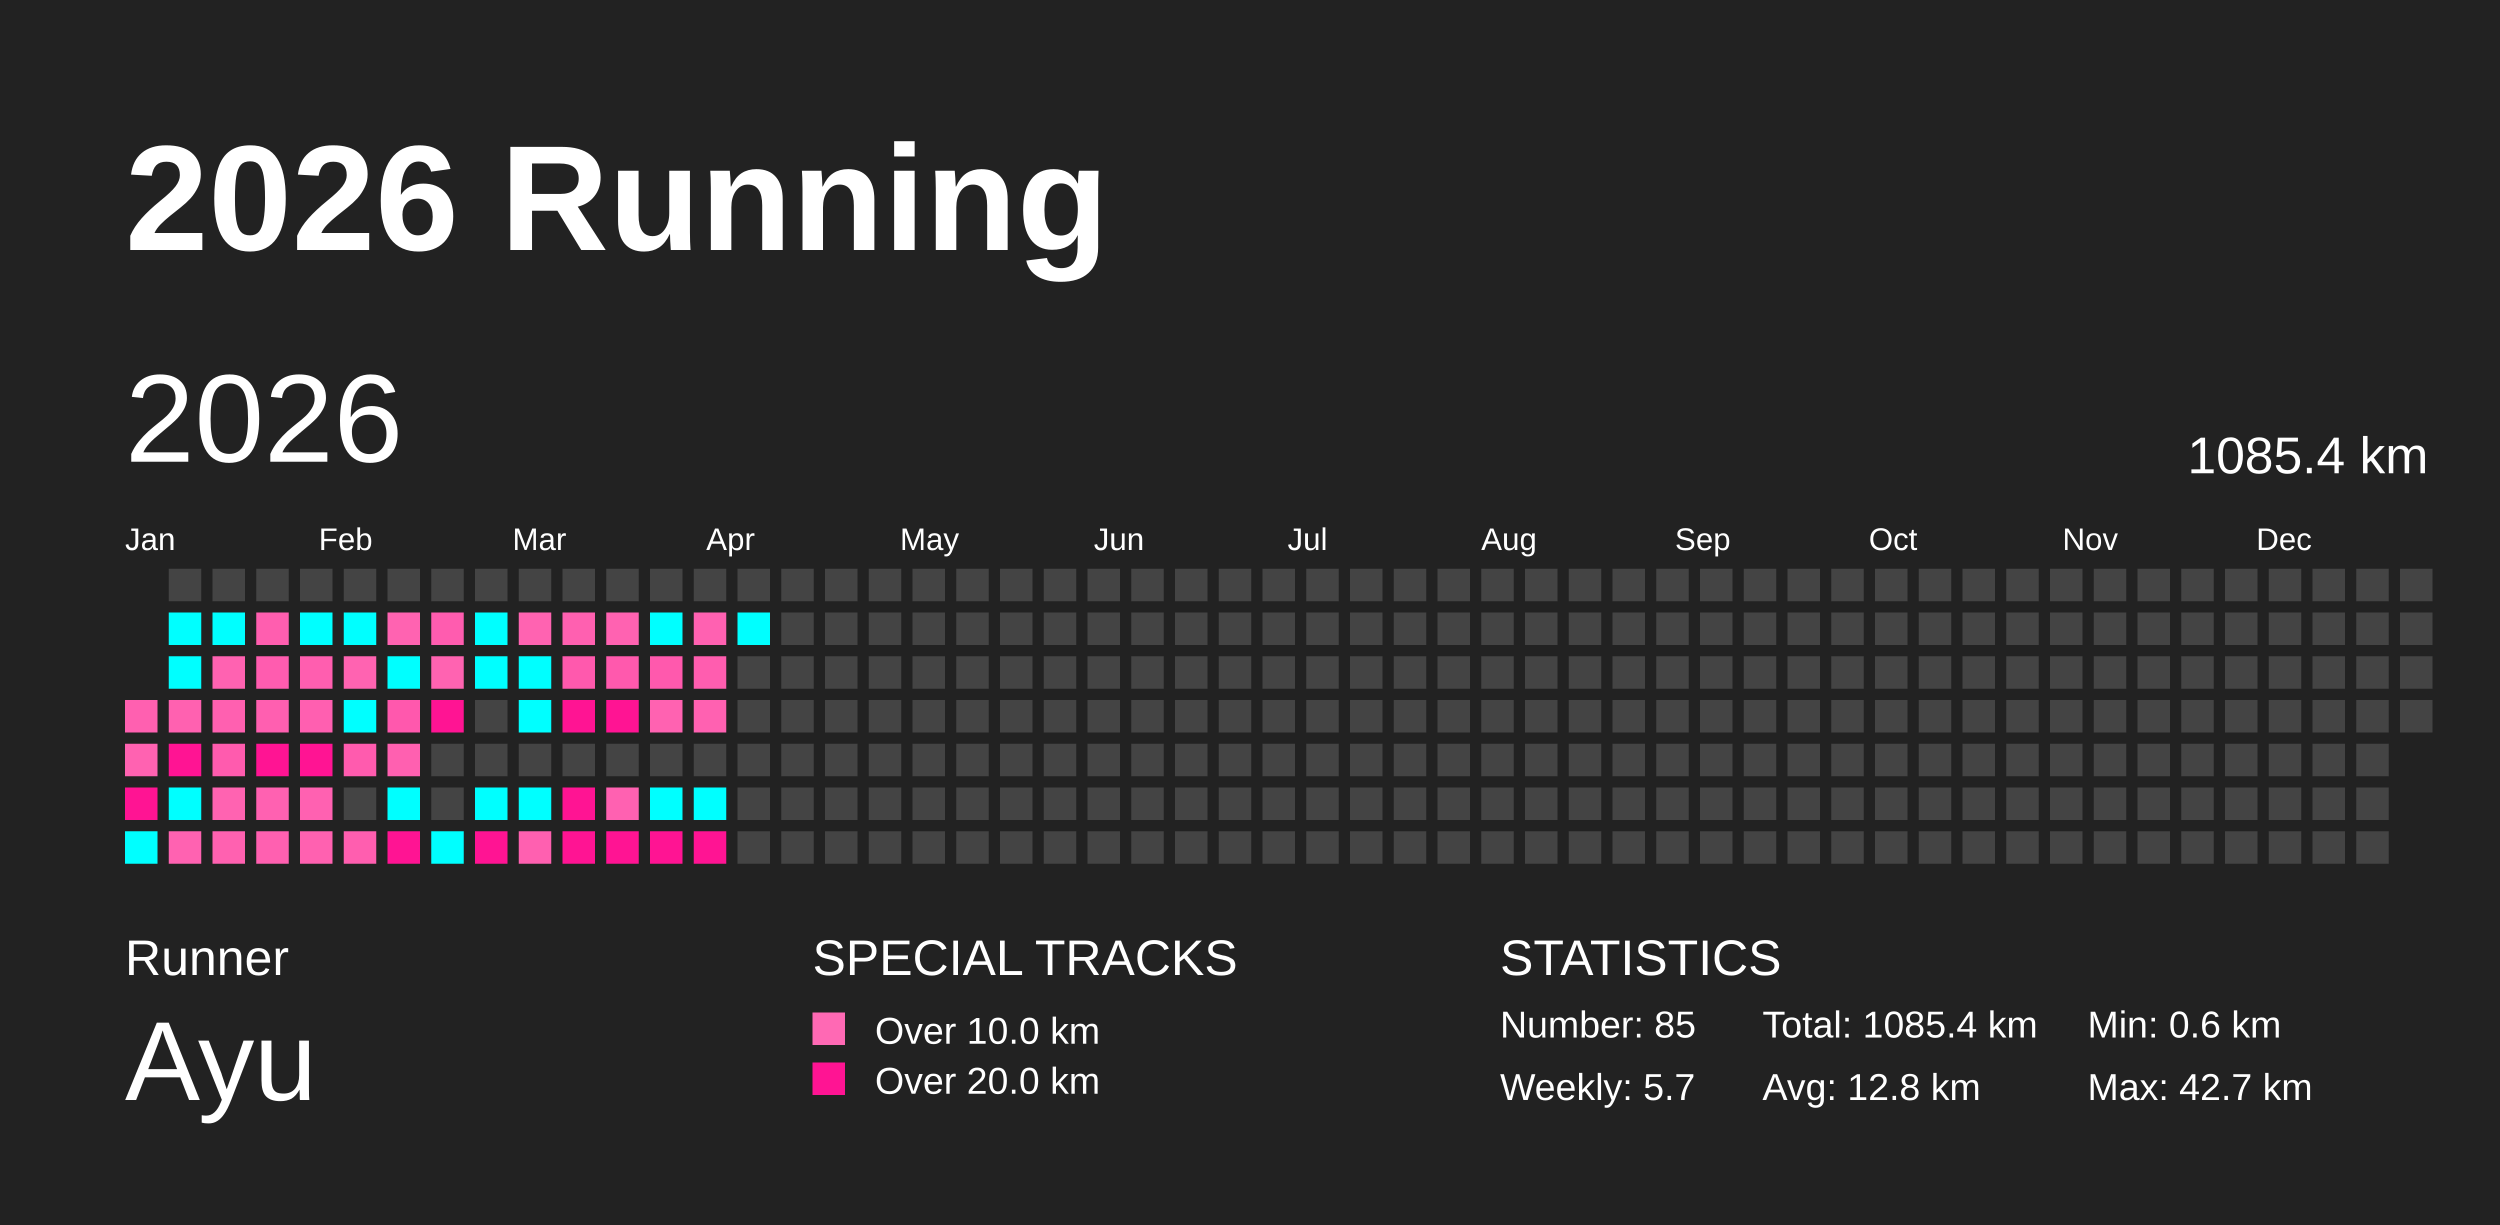
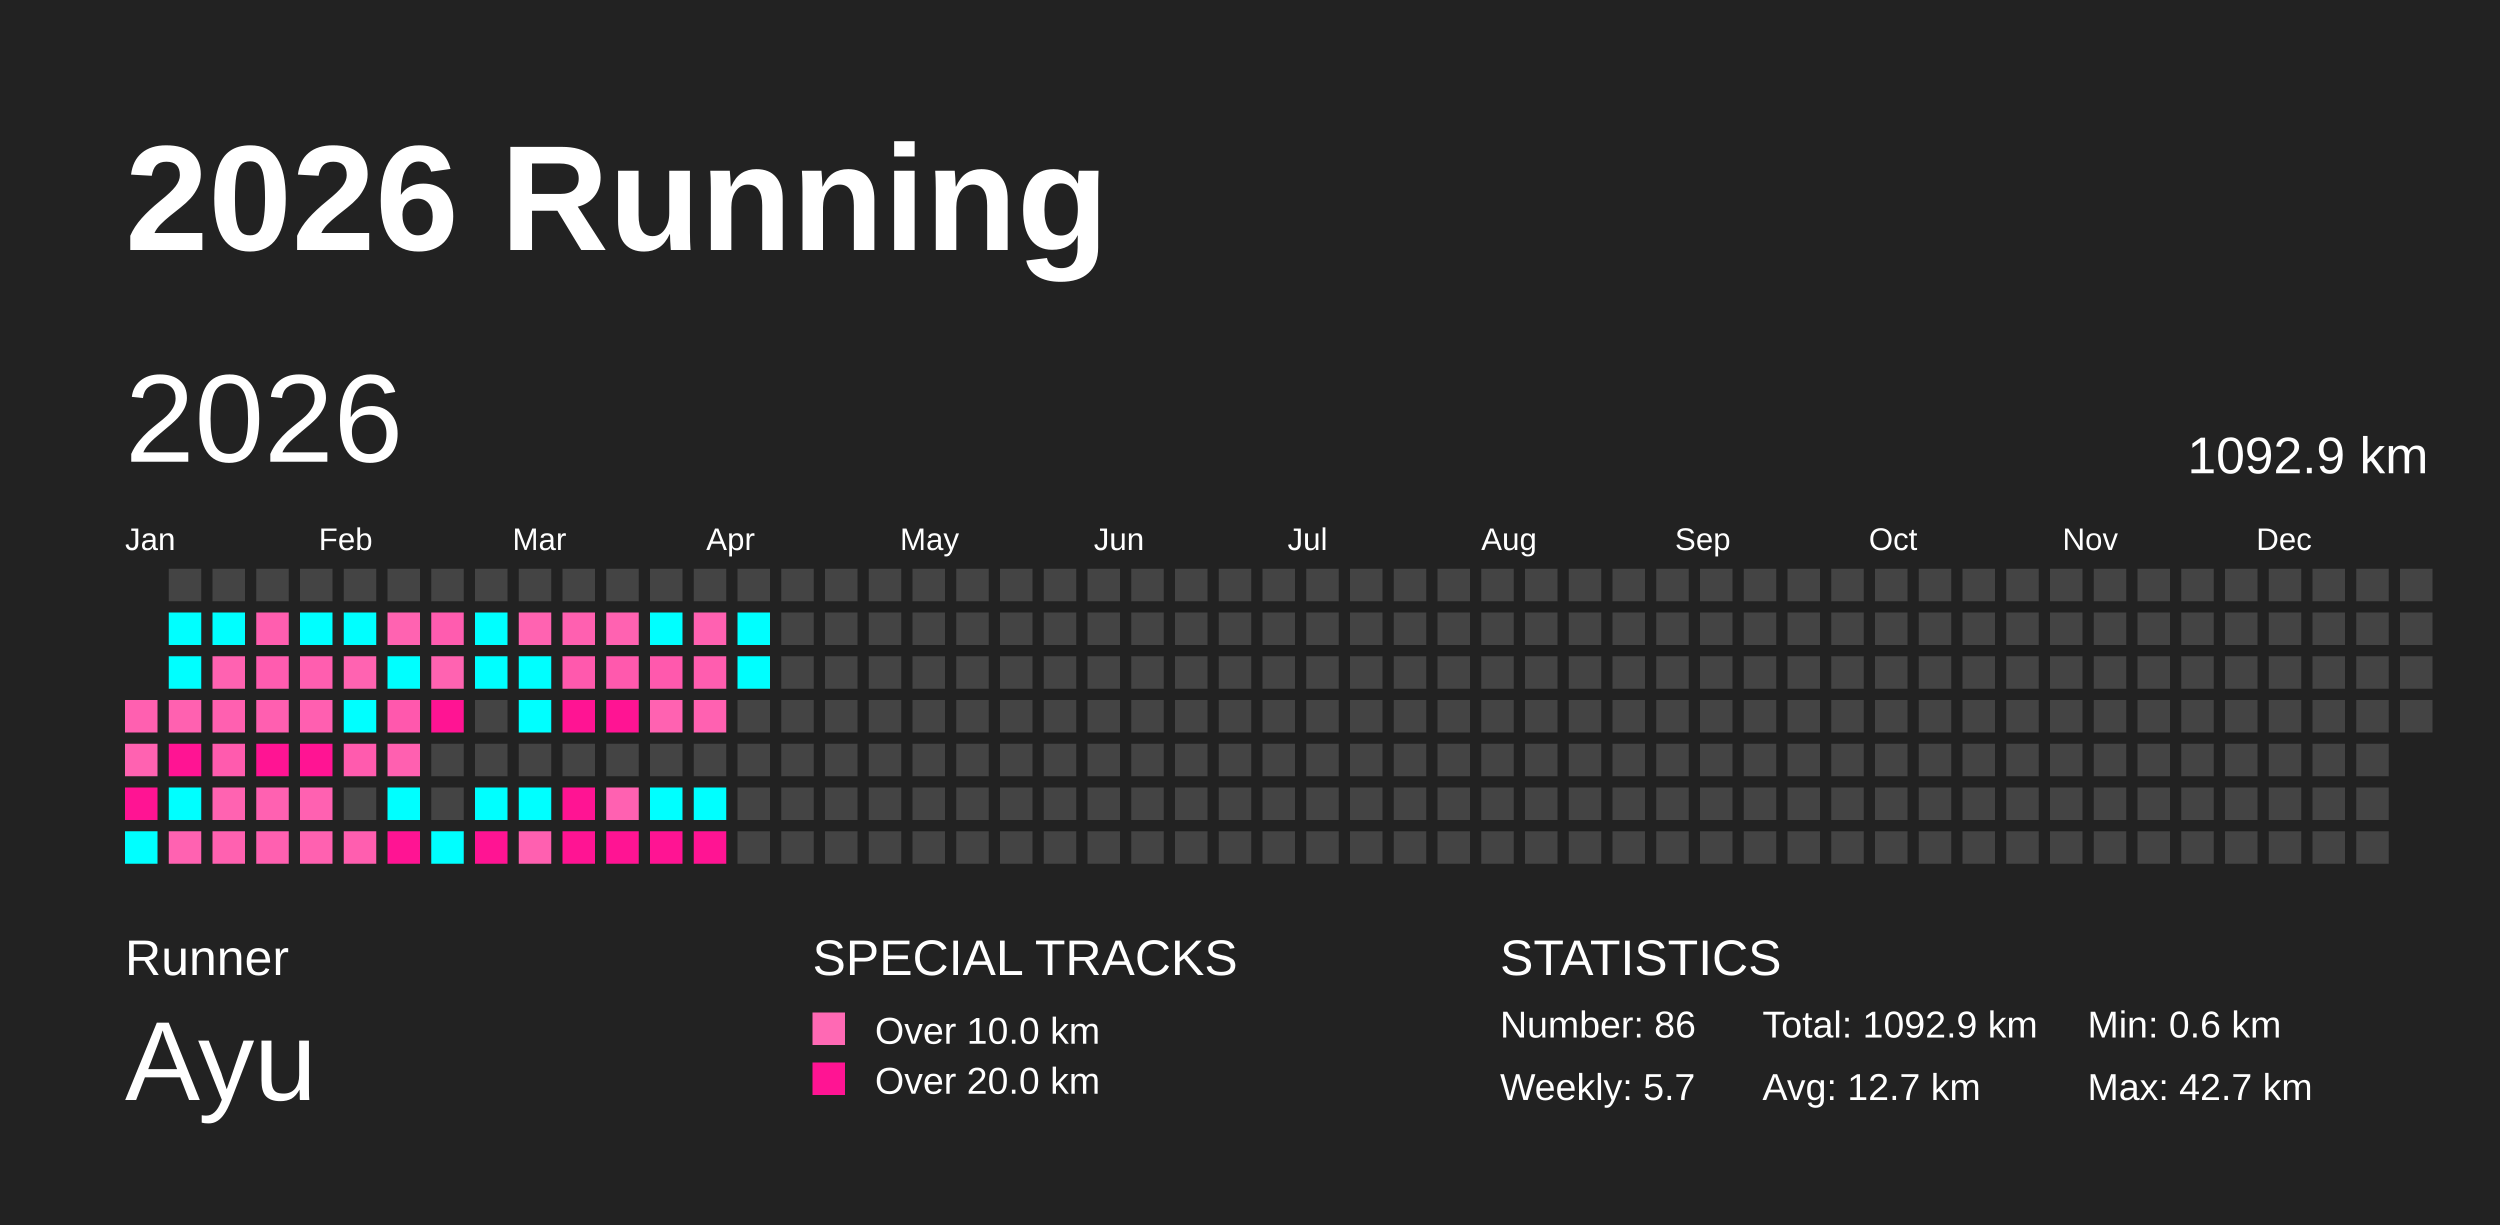
<svg xmlns="http://www.w3.org/2000/svg" baseProfile="full" height="98mm" version="1.1" viewBox="0,0,200,98" width="200mm">
  <defs />
  <rect fill="#222222" height="98" width="200" x="0" y="0" />
  <text fill="#FFFFFF" style="font-size:12px; font-family:Arial; font-weight:bold;" x="10" y="20">2026 Running</text>
  <text fill="#FFFFFF" style="font-size:4px; font-family:Arial" x="10" y="78">Runner</text>
  <text fill="#FFFFFF" style="font-size:9px; font-family:Arial" x="10" y="88">Ayu</text>
  <text fill="#FFFFFF" style="font-size:4px; font-family:Arial" x="65" y="78">SPECIAL TRACKS</text>
  <rect fill="#ff69b4" height="2.6" width="2.6" x="65" y="81" />
  <text fill="#FFFFFF" style="font-size:3px; font-family:Arial" x="70" y="83.5">Over 10.0 km</text>
  <rect fill="#ff1493" height="2.6" width="2.6" x="65" y="85" />
  <text fill="#FFFFFF" style="font-size:3px; font-family:Arial" x="70" y="87.5">Over 20.0 km</text>
  <text fill="#FFFFFF" style="font-size:4px; font-family:Arial" x="120" y="78">STATISTICS</text>
-   <text fill="#FFFFFF" style="font-size:3px; font-family:Arial" x="120" y="83">Number: 85</text>
+   <text fill="#FFFFFF" style="font-size:3px; font-family:Arial" x="120" y="83">Number: 86</text>
  <text fill="#FFFFFF" style="font-size:3px; font-family:Arial" x="120" y="88">Weekly: 5.7</text>
-   <text fill="#FFFFFF" style="font-size:3px; font-family:Arial" x="141" y="83">Total: 1085.4 km</text>
-   <text fill="#FFFFFF" style="font-size:3px; font-family:Arial" x="141" y="88">Avg: 12.8 km</text>
+   <text fill="#FFFFFF" style="font-size:3px; font-family:Arial" x="141" y="83">Total: 1092.9 km</text>
+   <text fill="#FFFFFF" style="font-size:3px; font-family:Arial" x="141" y="88">Avg: 12.7 km</text>
  <text fill="#FFFFFF" style="font-size:3px; font-family:Arial" x="167" y="83">Min: 0.6 km</text>
  <text fill="#FFFFFF" style="font-size:3px; font-family:Arial" x="167" y="88">Max: 42.7 km</text>
  <text dominant-baseline="hanging" fill="#FFFFFF" style="font-size:10.0px; font-family:Arial;" x="10" y="30">2026</text>
-   <text dominant-baseline="hanging" fill="#FFFFFF" style="font-size:4.125px; font-family:Arial;" x="175" y="35">1085.4 km</text>
+   <text dominant-baseline="hanging" fill="#FFFFFF" style="font-size:4.125px; font-family:Arial;" x="175" y="35">1092.9 km</text>
  <text fill="#FFFFFF" style="font-size:2.5px; font-family:Arial" x="10.0" y="44">Jan</text>
  <text fill="#FFFFFF" style="font-size:2.5px; font-family:Arial" x="25.5" y="44">Feb</text>
  <text fill="#FFFFFF" style="font-size:2.5px; font-family:Arial" x="41.0" y="44">Mar</text>
  <text fill="#FFFFFF" style="font-size:2.5px; font-family:Arial" x="56.5" y="44">Apr</text>
  <text fill="#FFFFFF" style="font-size:2.5px; font-family:Arial" x="72.0" y="44">May</text>
  <text fill="#FFFFFF" style="font-size:2.5px; font-family:Arial" x="87.5" y="44">Jun</text>
  <text fill="#FFFFFF" style="font-size:2.5px; font-family:Arial" x="103.0" y="44">Jul</text>
  <text fill="#FFFFFF" style="font-size:2.5px; font-family:Arial" x="118.5" y="44">Aug</text>
  <text fill="#FFFFFF" style="font-size:2.5px; font-family:Arial" x="134.0" y="44">Sep</text>
  <text fill="#FFFFFF" style="font-size:2.5px; font-family:Arial" x="149.5" y="44">Oct</text>
  <text fill="#FFFFFF" style="font-size:2.5px; font-family:Arial" x="165.0" y="44">Nov</text>
  <text fill="#FFFFFF" style="font-size:2.5px; font-family:Arial" x="180.5" y="44">Dec</text>
  <rect fill="#ff60b0" height="2.6" width="2.6" x="10.0" y="56.0" />
  <rect fill="#ff62b1" height="2.6" width="2.6" x="10.0" y="59.5" />
  <rect fill="#ff1493" height="2.6" width="2.6" x="10.0" y="63.0" />
  <rect fill="#00ffff" height="2.6" width="2.6" x="10.0" y="66.5" />
  <rect fill="#444444" height="2.6" width="2.6" x="13.5" y="45.5" />
  <rect fill="#00ffff" height="2.6" width="2.6" x="13.5" y="49.0" />
  <rect fill="#00ffff" height="2.6" width="2.6" x="13.5" y="52.5" />
  <rect fill="#ff61b0" height="2.6" width="2.6" x="13.5" y="56.0" />
  <rect fill="#ff1493" height="2.6" width="2.6" x="13.5" y="59.5" />
  <rect fill="#00ffff" height="2.6" width="2.6" x="13.5" y="63.0" />
  <rect fill="#ff62b1" height="2.6" width="2.6" x="13.5" y="66.5" />
  <rect fill="#444444" height="2.6" width="2.6" x="17.0" y="45.5" />
  <rect fill="#00ffff" height="2.6" width="2.6" x="17.0" y="49.0" />
  <rect fill="#ff62b1" height="2.6" width="2.6" x="17.0" y="52.5" />
  <rect fill="#ff60b0" height="2.6" width="2.6" x="17.0" y="56.0" />
  <rect fill="#ff5bae" height="2.6" width="2.6" x="17.0" y="59.5" />
  <rect fill="#ff63b1" height="2.6" width="2.6" x="17.0" y="63.0" />
  <rect fill="#ff61b0" height="2.6" width="2.6" x="17.0" y="66.5" />
  <rect fill="#444444" height="2.6" width="2.6" x="20.5" y="45.5" />
  <rect fill="#ff5eaf" height="2.6" width="2.6" x="20.5" y="49.0" />
  <rect fill="#ff5caf" height="2.6" width="2.6" x="20.5" y="52.5" />
  <rect fill="#ff5fb0" height="2.6" width="2.6" x="20.5" y="56.0" />
  <rect fill="#ff1493" height="2.6" width="2.6" x="20.5" y="59.5" />
  <rect fill="#ff61b1" height="2.6" width="2.6" x="20.5" y="63.0" />
  <rect fill="#ff60b0" height="2.6" width="2.6" x="20.5" y="66.5" />
  <rect fill="#444444" height="2.6" width="2.6" x="24.0" y="45.5" />
  <rect fill="#00ffff" height="2.6" width="2.6" x="24.0" y="49.0" />
  <rect fill="#ff5eaf" height="2.6" width="2.6" x="24.0" y="52.5" />
  <rect fill="#ff5fb0" height="2.6" width="2.6" x="24.0" y="56.0" />
  <rect fill="#ff1493" height="2.6" width="2.6" x="24.0" y="59.5" />
  <rect fill="#ff61b1" height="2.6" width="2.6" x="24.0" y="63.0" />
  <rect fill="#ff61b0" height="2.6" width="2.6" x="24.0" y="66.5" />
  <rect fill="#444444" height="2.6" width="2.6" x="27.5" y="45.5" />
  <rect fill="#00ffff" height="2.6" width="2.6" x="27.5" y="49.0" />
  <rect fill="#ff63b1" height="2.6" width="2.6" x="27.5" y="52.5" />
  <rect fill="#00ffff" height="2.6" width="2.6" x="27.5" y="56.0" />
  <rect fill="#ff5bae" height="2.6" width="2.6" x="27.5" y="59.5" />
  <rect fill="#444444" height="2.6" width="2.6" x="27.5" y="63.0" />
  <rect fill="#ff5eaf" height="2.6" width="2.6" x="27.5" y="66.5" />
  <rect fill="#444444" height="2.6" width="2.6" x="31.0" y="45.5" />
  <rect fill="#ff63b1" height="2.6" width="2.6" x="31.0" y="49.0" />
  <rect fill="#00ffff" height="2.6" width="2.6" x="31.0" y="52.5" />
  <rect fill="#ff58ad" height="2.6" width="2.6" x="31.0" y="56.0" />
  <rect fill="#ff60b0" height="2.6" width="2.6" x="31.0" y="59.5" />
  <rect fill="#00ffff" height="2.6" width="2.6" x="31.0" y="63.0" />
  <rect fill="#ff1493" height="2.6" width="2.6" x="31.0" y="66.5" />
  <rect fill="#444444" height="2.6" width="2.6" x="34.5" y="45.5" />
  <rect fill="#ff5caf" height="2.6" width="2.6" x="34.5" y="49.0" />
  <rect fill="#ff63b1" height="2.6" width="2.6" x="34.5" y="52.5" />
  <rect fill="#ff1493" height="2.6" width="2.6" x="34.5" y="56.0" />
  <rect fill="#444444" height="2.6" width="2.6" x="34.5" y="59.5" />
  <rect fill="#444444" height="2.6" width="2.6" x="34.5" y="63.0" />
  <rect fill="#00ffff" height="2.6" width="2.6" x="34.5" y="66.5" />
  <rect fill="#444444" height="2.6" width="2.6" x="38.0" y="45.5" />
  <rect fill="#00ffff" height="2.6" width="2.6" x="38.0" y="49.0" />
  <rect fill="#00ffff" height="2.6" width="2.6" x="38.0" y="52.5" />
  <rect fill="#444444" height="2.6" width="2.6" x="38.0" y="56.0" />
  <rect fill="#444444" height="2.6" width="2.6" x="38.0" y="59.5" />
  <rect fill="#00ffff" height="2.6" width="2.6" x="38.0" y="63.0" />
  <rect fill="#ff1493" height="2.6" width="2.6" x="38.0" y="66.5" />
  <rect fill="#444444" height="2.6" width="2.6" x="41.5" y="45.5" />
  <rect fill="#ff63b1" height="2.6" width="2.6" x="41.5" y="49.0" />
  <rect fill="#00ffff" height="2.6" width="2.6" x="41.5" y="52.5" />
  <rect fill="#00ffff" height="2.6" width="2.6" x="41.5" y="56.0" />
  <rect fill="#444444" height="2.6" width="2.6" x="41.5" y="59.5" />
  <rect fill="#00ffff" height="2.6" width="2.6" x="41.5" y="63.0" />
  <rect fill="#ff60b0" height="2.6" width="2.6" x="41.5" y="66.5" />
  <rect fill="#444444" height="2.6" width="2.6" x="45.0" y="45.5" />
  <rect fill="#ff60b0" height="2.6" width="2.6" x="45.0" y="49.0" />
  <rect fill="#ff59ad" height="2.6" width="2.6" x="45.0" y="52.5" />
  <rect fill="#ff1493" height="2.6" width="2.6" x="45.0" y="56.0" />
  <rect fill="#444444" height="2.6" width="2.6" x="45.0" y="59.5" />
  <rect fill="#ff1493" height="2.6" width="2.6" x="45.0" y="63.0" />
  <rect fill="#ff1493" height="2.6" width="2.6" x="45.0" y="66.5" />
  <rect fill="#444444" height="2.6" width="2.6" x="48.5" y="45.5" />
  <rect fill="#ff62b1" height="2.6" width="2.6" x="48.5" y="49.0" />
  <rect fill="#ff59ad" height="2.6" width="2.6" x="48.5" y="52.5" />
  <rect fill="#ff1493" height="2.6" width="2.6" x="48.5" y="56.0" />
  <rect fill="#444444" height="2.6" width="2.6" x="48.5" y="59.5" />
  <rect fill="#ff61b1" height="2.6" width="2.6" x="48.5" y="63.0" />
  <rect fill="#ff1493" height="2.6" width="2.6" x="48.5" y="66.5" />
  <rect fill="#444444" height="2.6" width="2.6" x="52.0" y="45.5" />
  <rect fill="#00ffff" height="2.6" width="2.6" x="52.0" y="49.0" />
  <rect fill="#ff59ad" height="2.6" width="2.6" x="52.0" y="52.5" />
  <rect fill="#ff62b1" height="2.6" width="2.6" x="52.0" y="56.0" />
  <rect fill="#444444" height="2.6" width="2.6" x="52.0" y="59.5" />
  <rect fill="#00ffff" height="2.6" width="2.6" x="52.0" y="63.0" />
  <rect fill="#ff1493" height="2.6" width="2.6" x="52.0" y="66.5" />
  <rect fill="#444444" height="2.6" width="2.6" x="55.5" y="45.5" />
  <rect fill="#ff61b1" height="2.6" width="2.6" x="55.5" y="49.0" />
  <rect fill="#ff5daf" height="2.6" width="2.6" x="55.5" y="52.5" />
  <rect fill="#ff61b1" height="2.6" width="2.6" x="55.5" y="56.0" />
  <rect fill="#444444" height="2.6" width="2.6" x="55.5" y="59.5" />
  <rect fill="#00ffff" height="2.6" width="2.6" x="55.5" y="63.0" />
  <rect fill="#ff1493" height="2.6" width="2.6" x="55.5" y="66.5" />
  <rect fill="#444444" height="2.6" width="2.6" x="59.0" y="45.5" />
  <rect fill="#00ffff" height="2.6" width="2.6" x="59.0" y="49.0" />
-   <rect fill="#444444" height="2.6" width="2.6" x="59.0" y="52.5" />
+   <rect fill="#00ffff" height="2.6" width="2.6" x="59.0" y="52.5" />
  <rect fill="#444444" height="2.6" width="2.6" x="59.0" y="56.0" />
  <rect fill="#444444" height="2.6" width="2.6" x="59.0" y="59.5" />
  <rect fill="#444444" height="2.6" width="2.6" x="59.0" y="63.0" />
  <rect fill="#444444" height="2.6" width="2.6" x="59.0" y="66.5" />
  <rect fill="#444444" height="2.6" width="2.6" x="62.5" y="45.5" />
  <rect fill="#444444" height="2.6" width="2.6" x="62.5" y="49.0" />
  <rect fill="#444444" height="2.6" width="2.6" x="62.5" y="52.5" />
  <rect fill="#444444" height="2.6" width="2.6" x="62.5" y="56.0" />
  <rect fill="#444444" height="2.6" width="2.6" x="62.5" y="59.5" />
  <rect fill="#444444" height="2.6" width="2.6" x="62.5" y="63.0" />
  <rect fill="#444444" height="2.6" width="2.6" x="62.5" y="66.5" />
  <rect fill="#444444" height="2.6" width="2.6" x="66.0" y="45.5" />
  <rect fill="#444444" height="2.6" width="2.6" x="66.0" y="49.0" />
  <rect fill="#444444" height="2.6" width="2.6" x="66.0" y="52.5" />
  <rect fill="#444444" height="2.6" width="2.6" x="66.0" y="56.0" />
  <rect fill="#444444" height="2.6" width="2.6" x="66.0" y="59.5" />
  <rect fill="#444444" height="2.6" width="2.6" x="66.0" y="63.0" />
  <rect fill="#444444" height="2.6" width="2.6" x="66.0" y="66.5" />
  <rect fill="#444444" height="2.6" width="2.6" x="69.5" y="45.5" />
  <rect fill="#444444" height="2.6" width="2.6" x="69.5" y="49.0" />
  <rect fill="#444444" height="2.6" width="2.6" x="69.5" y="52.5" />
  <rect fill="#444444" height="2.6" width="2.6" x="69.5" y="56.0" />
  <rect fill="#444444" height="2.6" width="2.6" x="69.5" y="59.5" />
  <rect fill="#444444" height="2.6" width="2.6" x="69.5" y="63.0" />
  <rect fill="#444444" height="2.6" width="2.6" x="69.5" y="66.5" />
  <rect fill="#444444" height="2.6" width="2.6" x="73.0" y="45.5" />
  <rect fill="#444444" height="2.6" width="2.6" x="73.0" y="49.0" />
  <rect fill="#444444" height="2.6" width="2.6" x="73.0" y="52.5" />
  <rect fill="#444444" height="2.6" width="2.6" x="73.0" y="56.0" />
  <rect fill="#444444" height="2.6" width="2.6" x="73.0" y="59.5" />
  <rect fill="#444444" height="2.6" width="2.6" x="73.0" y="63.0" />
  <rect fill="#444444" height="2.6" width="2.6" x="73.0" y="66.5" />
  <rect fill="#444444" height="2.6" width="2.6" x="76.5" y="45.5" />
  <rect fill="#444444" height="2.6" width="2.6" x="76.5" y="49.0" />
  <rect fill="#444444" height="2.6" width="2.6" x="76.5" y="52.5" />
  <rect fill="#444444" height="2.6" width="2.6" x="76.5" y="56.0" />
  <rect fill="#444444" height="2.6" width="2.6" x="76.5" y="59.5" />
  <rect fill="#444444" height="2.6" width="2.6" x="76.5" y="63.0" />
  <rect fill="#444444" height="2.6" width="2.6" x="76.5" y="66.5" />
  <rect fill="#444444" height="2.6" width="2.6" x="80.0" y="45.5" />
  <rect fill="#444444" height="2.6" width="2.6" x="80.0" y="49.0" />
  <rect fill="#444444" height="2.6" width="2.6" x="80.0" y="52.5" />
  <rect fill="#444444" height="2.6" width="2.6" x="80.0" y="56.0" />
  <rect fill="#444444" height="2.6" width="2.6" x="80.0" y="59.5" />
  <rect fill="#444444" height="2.6" width="2.6" x="80.0" y="63.0" />
  <rect fill="#444444" height="2.6" width="2.6" x="80.0" y="66.5" />
  <rect fill="#444444" height="2.6" width="2.6" x="83.5" y="45.5" />
  <rect fill="#444444" height="2.6" width="2.6" x="83.5" y="49.0" />
  <rect fill="#444444" height="2.6" width="2.6" x="83.5" y="52.5" />
  <rect fill="#444444" height="2.6" width="2.6" x="83.5" y="56.0" />
  <rect fill="#444444" height="2.6" width="2.6" x="83.5" y="59.5" />
  <rect fill="#444444" height="2.6" width="2.6" x="83.5" y="63.0" />
  <rect fill="#444444" height="2.6" width="2.6" x="83.5" y="66.5" />
  <rect fill="#444444" height="2.6" width="2.6" x="87.0" y="45.5" />
  <rect fill="#444444" height="2.6" width="2.6" x="87.0" y="49.0" />
  <rect fill="#444444" height="2.6" width="2.6" x="87.0" y="52.5" />
  <rect fill="#444444" height="2.6" width="2.6" x="87.0" y="56.0" />
  <rect fill="#444444" height="2.6" width="2.6" x="87.0" y="59.5" />
  <rect fill="#444444" height="2.6" width="2.6" x="87.0" y="63.0" />
  <rect fill="#444444" height="2.6" width="2.6" x="87.0" y="66.5" />
  <rect fill="#444444" height="2.6" width="2.6" x="90.5" y="45.5" />
  <rect fill="#444444" height="2.6" width="2.6" x="90.5" y="49.0" />
  <rect fill="#444444" height="2.6" width="2.6" x="90.5" y="52.5" />
  <rect fill="#444444" height="2.6" width="2.6" x="90.5" y="56.0" />
  <rect fill="#444444" height="2.6" width="2.6" x="90.5" y="59.5" />
  <rect fill="#444444" height="2.6" width="2.6" x="90.5" y="63.0" />
  <rect fill="#444444" height="2.6" width="2.6" x="90.5" y="66.5" />
  <rect fill="#444444" height="2.6" width="2.6" x="94.0" y="45.5" />
  <rect fill="#444444" height="2.6" width="2.6" x="94.0" y="49.0" />
  <rect fill="#444444" height="2.6" width="2.6" x="94.0" y="52.5" />
  <rect fill="#444444" height="2.6" width="2.6" x="94.0" y="56.0" />
  <rect fill="#444444" height="2.6" width="2.6" x="94.0" y="59.5" />
  <rect fill="#444444" height="2.6" width="2.6" x="94.0" y="63.0" />
  <rect fill="#444444" height="2.6" width="2.6" x="94.0" y="66.5" />
  <rect fill="#444444" height="2.6" width="2.6" x="97.5" y="45.5" />
  <rect fill="#444444" height="2.6" width="2.6" x="97.5" y="49.0" />
  <rect fill="#444444" height="2.6" width="2.6" x="97.5" y="52.5" />
  <rect fill="#444444" height="2.6" width="2.6" x="97.5" y="56.0" />
  <rect fill="#444444" height="2.6" width="2.6" x="97.5" y="59.5" />
  <rect fill="#444444" height="2.6" width="2.6" x="97.5" y="63.0" />
  <rect fill="#444444" height="2.6" width="2.6" x="97.5" y="66.5" />
  <rect fill="#444444" height="2.6" width="2.6" x="101.0" y="45.5" />
  <rect fill="#444444" height="2.6" width="2.6" x="101.0" y="49.0" />
  <rect fill="#444444" height="2.6" width="2.6" x="101.0" y="52.5" />
  <rect fill="#444444" height="2.6" width="2.6" x="101.0" y="56.0" />
  <rect fill="#444444" height="2.6" width="2.6" x="101.0" y="59.5" />
  <rect fill="#444444" height="2.6" width="2.6" x="101.0" y="63.0" />
  <rect fill="#444444" height="2.6" width="2.6" x="101.0" y="66.5" />
  <rect fill="#444444" height="2.6" width="2.6" x="104.5" y="45.5" />
  <rect fill="#444444" height="2.6" width="2.6" x="104.5" y="49.0" />
  <rect fill="#444444" height="2.6" width="2.6" x="104.5" y="52.5" />
  <rect fill="#444444" height="2.6" width="2.6" x="104.5" y="56.0" />
  <rect fill="#444444" height="2.6" width="2.6" x="104.5" y="59.5" />
  <rect fill="#444444" height="2.6" width="2.6" x="104.5" y="63.0" />
  <rect fill="#444444" height="2.6" width="2.6" x="104.5" y="66.5" />
  <rect fill="#444444" height="2.6" width="2.6" x="108.0" y="45.5" />
  <rect fill="#444444" height="2.6" width="2.6" x="108.0" y="49.0" />
  <rect fill="#444444" height="2.6" width="2.6" x="108.0" y="52.5" />
  <rect fill="#444444" height="2.6" width="2.6" x="108.0" y="56.0" />
  <rect fill="#444444" height="2.6" width="2.6" x="108.0" y="59.5" />
  <rect fill="#444444" height="2.6" width="2.6" x="108.0" y="63.0" />
  <rect fill="#444444" height="2.6" width="2.6" x="108.0" y="66.5" />
  <rect fill="#444444" height="2.6" width="2.6" x="111.5" y="45.5" />
  <rect fill="#444444" height="2.6" width="2.6" x="111.5" y="49.0" />
  <rect fill="#444444" height="2.6" width="2.6" x="111.5" y="52.5" />
  <rect fill="#444444" height="2.6" width="2.6" x="111.5" y="56.0" />
  <rect fill="#444444" height="2.6" width="2.6" x="111.5" y="59.5" />
  <rect fill="#444444" height="2.6" width="2.6" x="111.5" y="63.0" />
  <rect fill="#444444" height="2.6" width="2.6" x="111.5" y="66.5" />
  <rect fill="#444444" height="2.6" width="2.6" x="115.0" y="45.5" />
  <rect fill="#444444" height="2.6" width="2.6" x="115.0" y="49.0" />
  <rect fill="#444444" height="2.6" width="2.6" x="115.0" y="52.5" />
  <rect fill="#444444" height="2.6" width="2.6" x="115.0" y="56.0" />
  <rect fill="#444444" height="2.6" width="2.6" x="115.0" y="59.5" />
  <rect fill="#444444" height="2.6" width="2.6" x="115.0" y="63.0" />
  <rect fill="#444444" height="2.6" width="2.6" x="115.0" y="66.5" />
  <rect fill="#444444" height="2.6" width="2.6" x="118.5" y="45.5" />
  <rect fill="#444444" height="2.6" width="2.6" x="118.5" y="49.0" />
  <rect fill="#444444" height="2.6" width="2.6" x="118.5" y="52.5" />
  <rect fill="#444444" height="2.6" width="2.6" x="118.5" y="56.0" />
  <rect fill="#444444" height="2.6" width="2.6" x="118.5" y="59.5" />
  <rect fill="#444444" height="2.6" width="2.6" x="118.5" y="63.0" />
  <rect fill="#444444" height="2.6" width="2.6" x="118.5" y="66.5" />
  <rect fill="#444444" height="2.6" width="2.6" x="122.0" y="45.5" />
  <rect fill="#444444" height="2.6" width="2.6" x="122.0" y="49.0" />
  <rect fill="#444444" height="2.6" width="2.6" x="122.0" y="52.5" />
  <rect fill="#444444" height="2.6" width="2.6" x="122.0" y="56.0" />
  <rect fill="#444444" height="2.6" width="2.6" x="122.0" y="59.5" />
  <rect fill="#444444" height="2.6" width="2.6" x="122.0" y="63.0" />
  <rect fill="#444444" height="2.6" width="2.6" x="122.0" y="66.5" />
  <rect fill="#444444" height="2.6" width="2.6" x="125.5" y="45.5" />
  <rect fill="#444444" height="2.6" width="2.6" x="125.5" y="49.0" />
  <rect fill="#444444" height="2.6" width="2.6" x="125.5" y="52.5" />
  <rect fill="#444444" height="2.6" width="2.6" x="125.5" y="56.0" />
  <rect fill="#444444" height="2.6" width="2.6" x="125.5" y="59.5" />
  <rect fill="#444444" height="2.6" width="2.6" x="125.5" y="63.0" />
  <rect fill="#444444" height="2.6" width="2.6" x="125.5" y="66.5" />
  <rect fill="#444444" height="2.6" width="2.6" x="129.0" y="45.5" />
  <rect fill="#444444" height="2.6" width="2.6" x="129.0" y="49.0" />
  <rect fill="#444444" height="2.6" width="2.6" x="129.0" y="52.5" />
  <rect fill="#444444" height="2.6" width="2.6" x="129.0" y="56.0" />
  <rect fill="#444444" height="2.6" width="2.6" x="129.0" y="59.5" />
  <rect fill="#444444" height="2.6" width="2.6" x="129.0" y="63.0" />
  <rect fill="#444444" height="2.6" width="2.6" x="129.0" y="66.5" />
  <rect fill="#444444" height="2.6" width="2.6" x="132.5" y="45.5" />
  <rect fill="#444444" height="2.6" width="2.6" x="132.5" y="49.0" />
  <rect fill="#444444" height="2.6" width="2.6" x="132.5" y="52.5" />
  <rect fill="#444444" height="2.6" width="2.6" x="132.5" y="56.0" />
  <rect fill="#444444" height="2.6" width="2.6" x="132.5" y="59.5" />
  <rect fill="#444444" height="2.6" width="2.6" x="132.5" y="63.0" />
  <rect fill="#444444" height="2.6" width="2.6" x="132.5" y="66.5" />
  <rect fill="#444444" height="2.6" width="2.6" x="136.0" y="45.5" />
  <rect fill="#444444" height="2.6" width="2.6" x="136.0" y="49.0" />
  <rect fill="#444444" height="2.6" width="2.6" x="136.0" y="52.5" />
  <rect fill="#444444" height="2.6" width="2.6" x="136.0" y="56.0" />
  <rect fill="#444444" height="2.6" width="2.6" x="136.0" y="59.5" />
  <rect fill="#444444" height="2.6" width="2.6" x="136.0" y="63.0" />
  <rect fill="#444444" height="2.6" width="2.6" x="136.0" y="66.5" />
  <rect fill="#444444" height="2.6" width="2.6" x="139.5" y="45.5" />
  <rect fill="#444444" height="2.6" width="2.6" x="139.5" y="49.0" />
  <rect fill="#444444" height="2.6" width="2.6" x="139.5" y="52.5" />
  <rect fill="#444444" height="2.6" width="2.6" x="139.5" y="56.0" />
  <rect fill="#444444" height="2.6" width="2.6" x="139.5" y="59.5" />
  <rect fill="#444444" height="2.6" width="2.6" x="139.5" y="63.0" />
  <rect fill="#444444" height="2.6" width="2.6" x="139.5" y="66.5" />
  <rect fill="#444444" height="2.6" width="2.6" x="143.0" y="45.5" />
  <rect fill="#444444" height="2.6" width="2.6" x="143.0" y="49.0" />
  <rect fill="#444444" height="2.6" width="2.6" x="143.0" y="52.5" />
  <rect fill="#444444" height="2.6" width="2.6" x="143.0" y="56.0" />
  <rect fill="#444444" height="2.6" width="2.6" x="143.0" y="59.5" />
  <rect fill="#444444" height="2.6" width="2.6" x="143.0" y="63.0" />
  <rect fill="#444444" height="2.6" width="2.6" x="143.0" y="66.5" />
  <rect fill="#444444" height="2.6" width="2.6" x="146.5" y="45.5" />
  <rect fill="#444444" height="2.6" width="2.6" x="146.5" y="49.0" />
  <rect fill="#444444" height="2.6" width="2.6" x="146.5" y="52.5" />
  <rect fill="#444444" height="2.6" width="2.6" x="146.5" y="56.0" />
  <rect fill="#444444" height="2.6" width="2.6" x="146.5" y="59.5" />
  <rect fill="#444444" height="2.6" width="2.6" x="146.5" y="63.0" />
  <rect fill="#444444" height="2.6" width="2.6" x="146.5" y="66.5" />
  <rect fill="#444444" height="2.6" width="2.6" x="150.0" y="45.5" />
  <rect fill="#444444" height="2.6" width="2.6" x="150.0" y="49.0" />
  <rect fill="#444444" height="2.6" width="2.6" x="150.0" y="52.5" />
  <rect fill="#444444" height="2.6" width="2.6" x="150.0" y="56.0" />
  <rect fill="#444444" height="2.6" width="2.6" x="150.0" y="59.5" />
  <rect fill="#444444" height="2.6" width="2.6" x="150.0" y="63.0" />
  <rect fill="#444444" height="2.6" width="2.6" x="150.0" y="66.5" />
  <rect fill="#444444" height="2.6" width="2.6" x="153.5" y="45.5" />
  <rect fill="#444444" height="2.6" width="2.6" x="153.5" y="49.0" />
  <rect fill="#444444" height="2.6" width="2.6" x="153.5" y="52.5" />
  <rect fill="#444444" height="2.6" width="2.6" x="153.5" y="56.0" />
  <rect fill="#444444" height="2.6" width="2.6" x="153.5" y="59.5" />
  <rect fill="#444444" height="2.6" width="2.6" x="153.5" y="63.0" />
  <rect fill="#444444" height="2.6" width="2.6" x="153.5" y="66.5" />
  <rect fill="#444444" height="2.6" width="2.6" x="157.0" y="45.5" />
  <rect fill="#444444" height="2.6" width="2.6" x="157.0" y="49.0" />
  <rect fill="#444444" height="2.6" width="2.6" x="157.0" y="52.5" />
  <rect fill="#444444" height="2.6" width="2.6" x="157.0" y="56.0" />
  <rect fill="#444444" height="2.6" width="2.6" x="157.0" y="59.5" />
  <rect fill="#444444" height="2.6" width="2.6" x="157.0" y="63.0" />
  <rect fill="#444444" height="2.6" width="2.6" x="157.0" y="66.5" />
  <rect fill="#444444" height="2.6" width="2.6" x="160.5" y="45.5" />
  <rect fill="#444444" height="2.6" width="2.6" x="160.5" y="49.0" />
  <rect fill="#444444" height="2.6" width="2.6" x="160.5" y="52.5" />
  <rect fill="#444444" height="2.6" width="2.6" x="160.5" y="56.0" />
  <rect fill="#444444" height="2.6" width="2.6" x="160.5" y="59.5" />
  <rect fill="#444444" height="2.6" width="2.6" x="160.5" y="63.0" />
  <rect fill="#444444" height="2.6" width="2.6" x="160.5" y="66.5" />
  <rect fill="#444444" height="2.6" width="2.6" x="164.0" y="45.5" />
  <rect fill="#444444" height="2.6" width="2.6" x="164.0" y="49.0" />
  <rect fill="#444444" height="2.6" width="2.6" x="164.0" y="52.5" />
  <rect fill="#444444" height="2.6" width="2.6" x="164.0" y="56.0" />
  <rect fill="#444444" height="2.6" width="2.6" x="164.0" y="59.5" />
  <rect fill="#444444" height="2.6" width="2.6" x="164.0" y="63.0" />
  <rect fill="#444444" height="2.6" width="2.6" x="164.0" y="66.5" />
  <rect fill="#444444" height="2.6" width="2.6" x="167.5" y="45.5" />
  <rect fill="#444444" height="2.6" width="2.6" x="167.5" y="49.0" />
  <rect fill="#444444" height="2.6" width="2.6" x="167.5" y="52.5" />
  <rect fill="#444444" height="2.6" width="2.6" x="167.5" y="56.0" />
  <rect fill="#444444" height="2.6" width="2.6" x="167.5" y="59.5" />
  <rect fill="#444444" height="2.6" width="2.6" x="167.5" y="63.0" />
  <rect fill="#444444" height="2.6" width="2.6" x="167.5" y="66.5" />
  <rect fill="#444444" height="2.6" width="2.6" x="171.0" y="45.5" />
  <rect fill="#444444" height="2.6" width="2.6" x="171.0" y="49.0" />
  <rect fill="#444444" height="2.6" width="2.6" x="171.0" y="52.5" />
  <rect fill="#444444" height="2.6" width="2.6" x="171.0" y="56.0" />
  <rect fill="#444444" height="2.6" width="2.6" x="171.0" y="59.5" />
  <rect fill="#444444" height="2.6" width="2.6" x="171.0" y="63.0" />
  <rect fill="#444444" height="2.6" width="2.6" x="171.0" y="66.5" />
  <rect fill="#444444" height="2.6" width="2.6" x="174.5" y="45.5" />
  <rect fill="#444444" height="2.6" width="2.6" x="174.5" y="49.0" />
  <rect fill="#444444" height="2.6" width="2.6" x="174.5" y="52.5" />
  <rect fill="#444444" height="2.6" width="2.6" x="174.5" y="56.0" />
  <rect fill="#444444" height="2.6" width="2.6" x="174.5" y="59.5" />
  <rect fill="#444444" height="2.6" width="2.6" x="174.5" y="63.0" />
  <rect fill="#444444" height="2.6" width="2.6" x="174.5" y="66.5" />
  <rect fill="#444444" height="2.6" width="2.6" x="178.0" y="45.5" />
  <rect fill="#444444" height="2.6" width="2.6" x="178.0" y="49.0" />
  <rect fill="#444444" height="2.6" width="2.6" x="178.0" y="52.5" />
  <rect fill="#444444" height="2.6" width="2.6" x="178.0" y="56.0" />
  <rect fill="#444444" height="2.6" width="2.6" x="178.0" y="59.5" />
  <rect fill="#444444" height="2.6" width="2.6" x="178.0" y="63.0" />
  <rect fill="#444444" height="2.6" width="2.6" x="178.0" y="66.5" />
  <rect fill="#444444" height="2.6" width="2.6" x="181.5" y="45.5" />
  <rect fill="#444444" height="2.6" width="2.6" x="181.5" y="49.0" />
  <rect fill="#444444" height="2.6" width="2.6" x="181.5" y="52.5" />
  <rect fill="#444444" height="2.6" width="2.6" x="181.5" y="56.0" />
  <rect fill="#444444" height="2.6" width="2.6" x="181.5" y="59.5" />
  <rect fill="#444444" height="2.6" width="2.6" x="181.5" y="63.0" />
  <rect fill="#444444" height="2.6" width="2.6" x="181.5" y="66.5" />
  <rect fill="#444444" height="2.6" width="2.6" x="185.0" y="45.5" />
  <rect fill="#444444" height="2.6" width="2.6" x="185.0" y="49.0" />
  <rect fill="#444444" height="2.6" width="2.6" x="185.0" y="52.5" />
  <rect fill="#444444" height="2.6" width="2.6" x="185.0" y="56.0" />
  <rect fill="#444444" height="2.6" width="2.6" x="185.0" y="59.5" />
  <rect fill="#444444" height="2.6" width="2.6" x="185.0" y="63.0" />
  <rect fill="#444444" height="2.6" width="2.6" x="185.0" y="66.5" />
  <rect fill="#444444" height="2.6" width="2.6" x="188.5" y="45.5" />
  <rect fill="#444444" height="2.6" width="2.6" x="188.5" y="49.0" />
  <rect fill="#444444" height="2.6" width="2.6" x="188.5" y="52.5" />
  <rect fill="#444444" height="2.6" width="2.6" x="188.5" y="56.0" />
  <rect fill="#444444" height="2.6" width="2.6" x="188.5" y="59.5" />
  <rect fill="#444444" height="2.6" width="2.6" x="188.5" y="63.0" />
  <rect fill="#444444" height="2.6" width="2.6" x="188.5" y="66.5" />
  <rect fill="#444444" height="2.6" width="2.6" x="192.0" y="45.5" />
  <rect fill="#444444" height="2.6" width="2.6" x="192.0" y="49.0" />
  <rect fill="#444444" height="2.6" width="2.6" x="192.0" y="52.5" />
  <rect fill="#444444" height="2.6" width="2.6" x="192.0" y="56.0" />
</svg>
